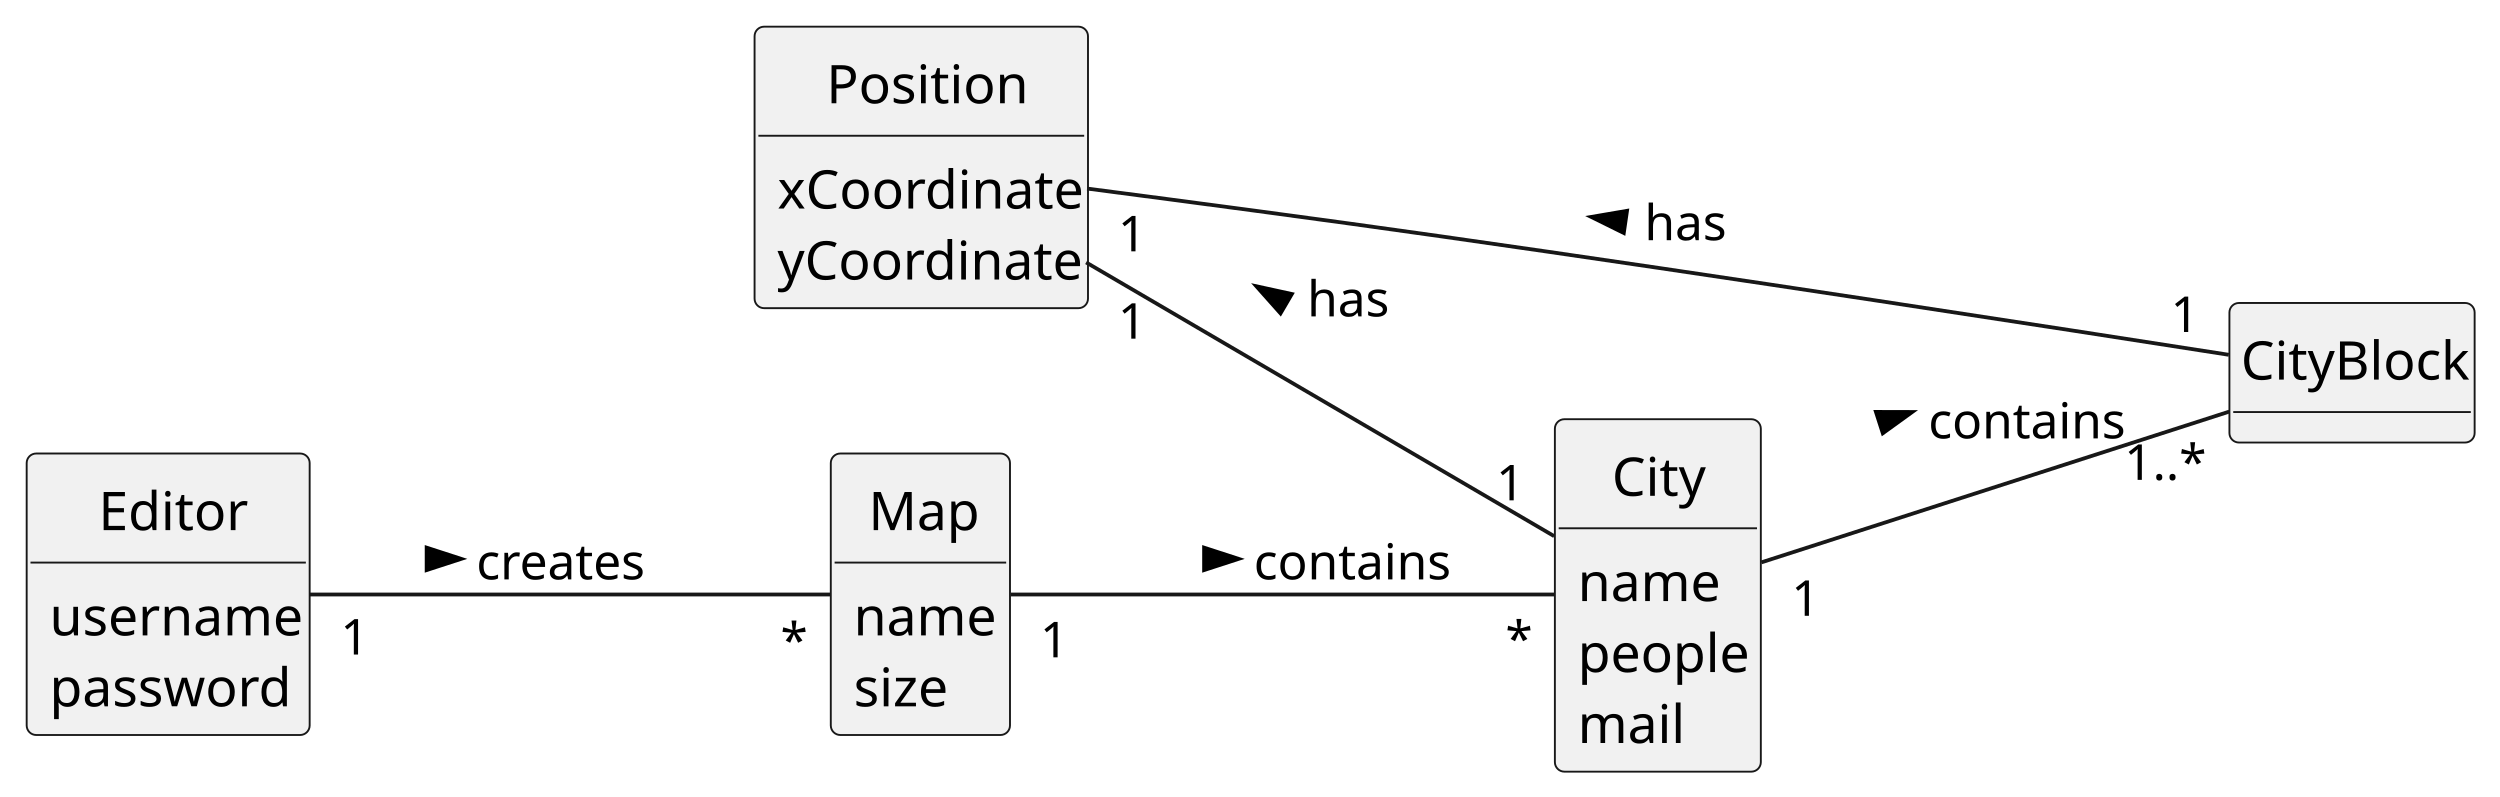
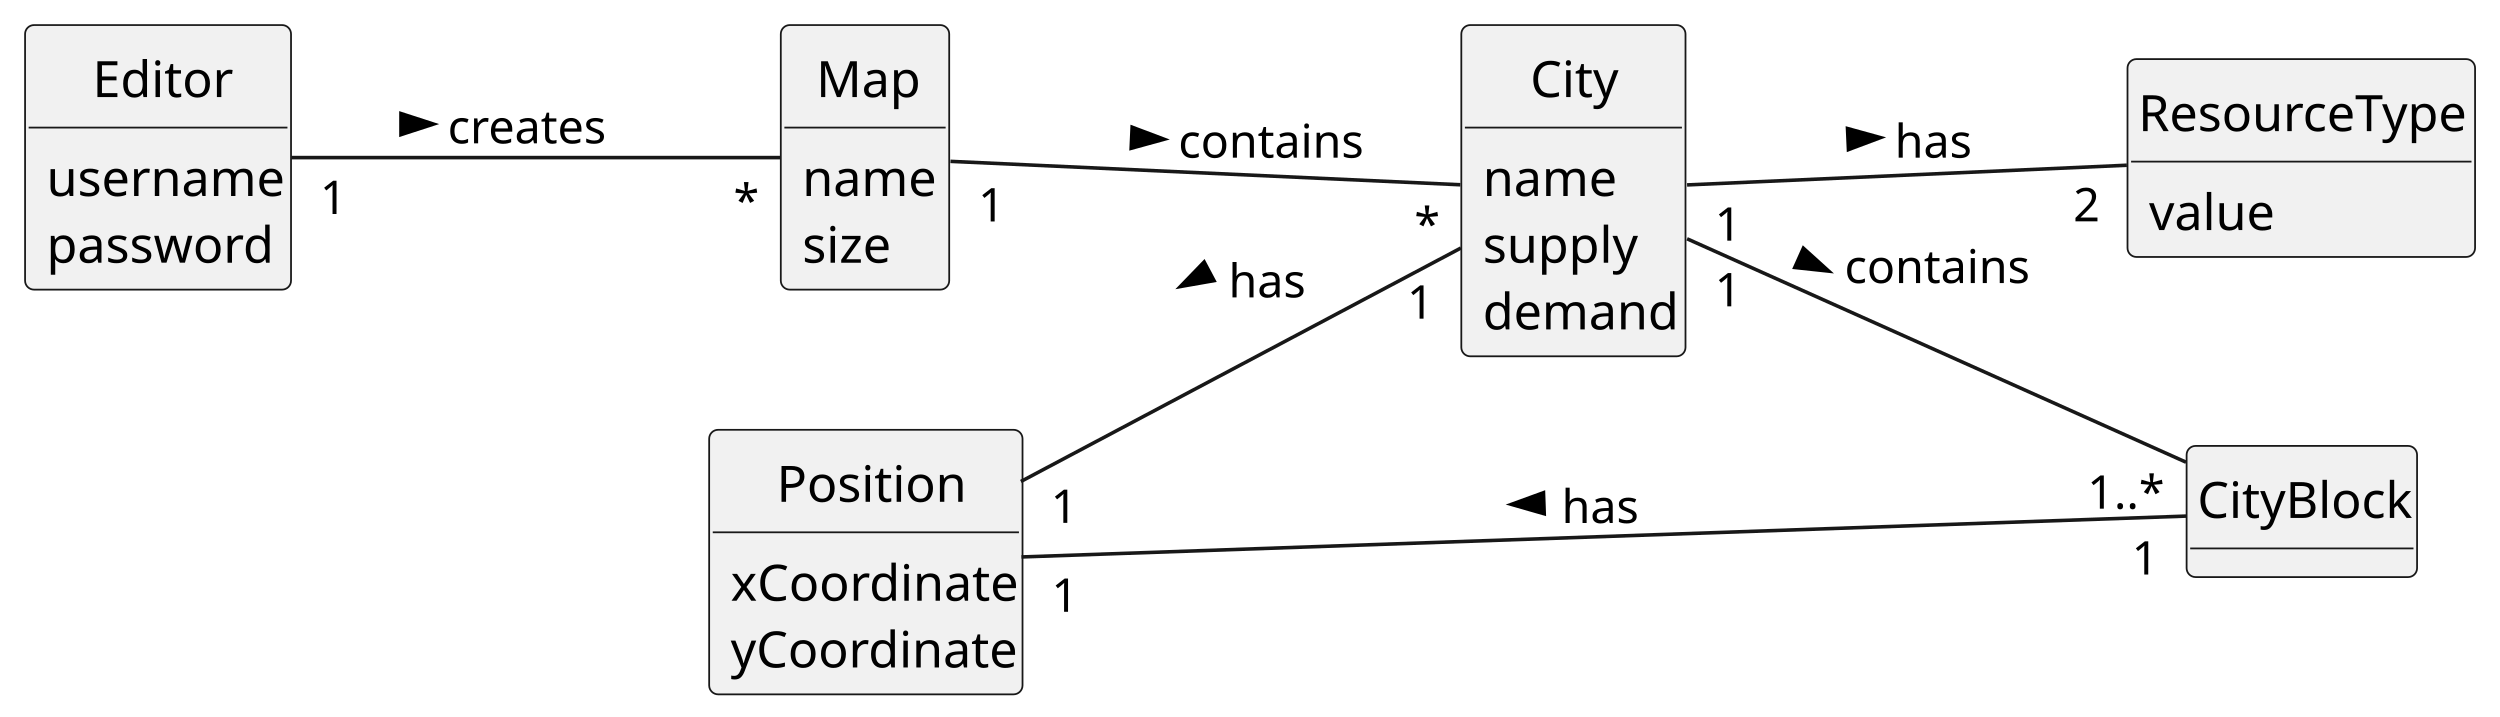
- <svg xmlns="http://www.w3.org/2000/svg" contentStyleType="text/css" height="209px" preserveAspectRatio="none" style="width:656px;height:209px;background:#FFFFFF;" version="1.1" viewBox="0 0 656 209" width="656px" zoomAndPan="magnify">
+ <svg xmlns="http://www.w3.org/2000/svg" contentStyleType="text/css" height="200px" preserveAspectRatio="none" style="width:698px;height:200px;background:#FFFFFF;" version="1.1" viewBox="0 0 698 200" width="698px" zoomAndPan="magnify">
  <defs />
  <g>
    <g id="elem_Map">
-       <rect codeLine="15" fill="#F1F1F1" height="73.863" id="Map" rx="2.5" ry="2.5" style="stroke:#181818;stroke-width:0.5;" width="47.02" x="218" y="119" />
-       <text fill="#000000" font-family="sans-serif" font-size="14" lengthAdjust="spacing" textLength="27.234" x="227.893" y="139.107">Map</text>
-       <line style="stroke:#181818;stroke-width:0.5;" x1="219" x2="264.021" y1="147.621" y2="147.621" />
-       <text fill="#000000" font-family="sans-serif" font-size="14" lengthAdjust="spacing" textLength="35.02" x="224" y="166.728">name</text>
-       <text fill="#000000" font-family="sans-serif" font-size="14" lengthAdjust="spacing" textLength="24.896" x="224" y="185.35">size</text>
+       <rect codeLine="15" fill="#F1F1F1" height="73.863" id="Map" rx="2.5" ry="2.5" style="stroke:#181818;stroke-width:0.5;" width="47.02" x="218" y="7" />
+       <text fill="#000000" font-family="sans-serif" font-size="14" lengthAdjust="spacing" textLength="27.234" x="227.893" y="27.107">Map</text>
+       <line style="stroke:#181818;stroke-width:0.5;" x1="219" x2="264.021" y1="35.621" y2="35.621" />
+       <text fill="#000000" font-family="sans-serif" font-size="14" lengthAdjust="spacing" textLength="35.02" x="224" y="54.728">name</text>
+       <text fill="#000000" font-family="sans-serif" font-size="14" lengthAdjust="spacing" textLength="24.896" x="224" y="73.35">size</text>
    </g>
    <g id="elem_City">
-       <rect codeLine="20" fill="#F1F1F1" height="92.484" id="City" rx="2.5" ry="2.5" style="stroke:#181818;stroke-width:0.5;" width="54.041" x="408" y="110" />
-       <text fill="#000000" font-family="sans-serif" font-size="14" lengthAdjust="spacing" textLength="24.11" x="422.965" y="130.107">City</text>
-       <line style="stroke:#181818;stroke-width:0.5;" x1="409" x2="461.041" y1="138.621" y2="138.621" />
-       <text fill="#000000" font-family="sans-serif" font-size="14" lengthAdjust="spacing" textLength="35.02" x="414" y="157.728">name</text>
-       <text fill="#000000" font-family="sans-serif" font-size="14" lengthAdjust="spacing" textLength="42.041" x="414" y="176.35">people</text>
-       <text fill="#000000" font-family="sans-serif" font-size="14" lengthAdjust="spacing" textLength="25.669" x="414" y="194.971">mail</text>
+       <rect codeLine="20" fill="#F1F1F1" height="92.484" id="City" rx="2.5" ry="2.5" style="stroke:#181818;stroke-width:0.5;" width="62.593" x="408" y="7" />
+       <text fill="#000000" font-family="sans-serif" font-size="14" lengthAdjust="spacing" textLength="24.11" x="427.241" y="27.107">City</text>
+       <line style="stroke:#181818;stroke-width:0.5;" x1="409" x2="469.593" y1="35.621" y2="35.621" />
+       <text fill="#000000" font-family="sans-serif" font-size="14" lengthAdjust="spacing" textLength="35.02" x="414" y="54.728">name</text>
+       <text fill="#000000" font-family="sans-serif" font-size="14" lengthAdjust="spacing" textLength="40.469" x="414" y="73.35">supply</text>
+       <text fill="#000000" font-family="sans-serif" font-size="14" lengthAdjust="spacing" textLength="50.593" x="414" y="91.971">demand</text>
+     </g>
+     <g id="elem_ResourceType">
+       <rect codeLine="26" fill="#F1F1F1" height="55.242" id="ResourceType" rx="2.5" ry="2.5" style="stroke:#181818;stroke-width:0.5;" width="97.041" x="594" y="16.5" />
+       <text fill="#000000" font-family="sans-serif" font-size="14" lengthAdjust="spacing" textLength="91.041" x="597" y="36.607">ResourceType</text>
+       <line style="stroke:#181818;stroke-width:0.5;" x1="595" x2="690.041" y1="45.121" y2="45.121" />
+       <text fill="#000000" font-family="sans-serif" font-size="14" lengthAdjust="spacing" textLength="33.469" x="600" y="64.228">value</text>
    </g>
    <g id="elem_CityBlock">
-       <rect codeLine="26" fill="#F1F1F1" height="36.621" id="CityBlock" rx="2.5" ry="2.5" style="stroke:#181818;stroke-width:0.5;" width="64.345" x="585" y="79.5" />
-       <text fill="#000000" font-family="sans-serif" font-size="14" lengthAdjust="spacing" textLength="58.345" x="588" y="99.607">CityBlock</text>
-       <line style="stroke:#181818;stroke-width:0.5;" x1="586" x2="648.345" y1="108.121" y2="108.121" />
+       <rect codeLine="30" fill="#F1F1F1" height="36.621" id="CityBlock" rx="2.5" ry="2.5" style="stroke:#181818;stroke-width:0.5;" width="64.345" x="610.5" y="124.5" />
+       <text fill="#000000" font-family="sans-serif" font-size="14" lengthAdjust="spacing" textLength="58.345" x="613.5" y="144.607">CityBlock</text>
+       <line style="stroke:#181818;stroke-width:0.5;" x1="611.5" x2="673.845" y1="153.121" y2="153.121" />
    </g>
    <g id="elem_Editor">
-       <rect codeLine="29" fill="#F1F1F1" height="73.863" id="Editor" rx="2.5" ry="2.5" style="stroke:#181818;stroke-width:0.5;" width="74.255" x="7" y="119" />
-       <text fill="#000000" font-family="sans-serif" font-size="14" lengthAdjust="spacing" textLength="36.572" x="25.841" y="139.107">Editor</text>
-       <line style="stroke:#181818;stroke-width:0.5;" x1="8" x2="80.255" y1="147.621" y2="147.621" />
-       <text fill="#000000" font-family="sans-serif" font-size="14" lengthAdjust="spacing" textLength="62.255" x="13" y="166.728">username</text>
-       <text fill="#000000" font-family="sans-serif" font-size="14" lengthAdjust="spacing" textLength="59.917" x="13" y="185.35">password</text>
+       <rect codeLine="33" fill="#F1F1F1" height="73.863" id="Editor" rx="2.5" ry="2.5" style="stroke:#181818;stroke-width:0.5;" width="74.255" x="7" y="7" />
+       <text fill="#000000" font-family="sans-serif" font-size="14" lengthAdjust="spacing" textLength="36.572" x="25.841" y="27.107">Editor</text>
+       <line style="stroke:#181818;stroke-width:0.5;" x1="8" x2="80.255" y1="35.621" y2="35.621" />
+       <text fill="#000000" font-family="sans-serif" font-size="14" lengthAdjust="spacing" textLength="62.255" x="13" y="54.728">username</text>
+       <text fill="#000000" font-family="sans-serif" font-size="14" lengthAdjust="spacing" textLength="59.917" x="13" y="73.35">password</text>
    </g>
    <g id="elem_Position">
-       <rect codeLine="34" fill="#F1F1F1" height="73.863" id="Position" rx="2.5" ry="2.5" style="stroke:#181818;stroke-width:0.5;" width="87.489" x="198" y="7" />
-       <text fill="#000000" font-family="sans-serif" font-size="14" lengthAdjust="spacing" textLength="49.807" x="216.841" y="27.107">Position</text>
-       <line style="stroke:#181818;stroke-width:0.5;" x1="199" x2="284.489" y1="35.621" y2="35.621" />
-       <text fill="#000000" font-family="sans-serif" font-size="14" lengthAdjust="spacing" textLength="75.489" x="204" y="54.728">xCoordinate</text>
-       <text fill="#000000" font-family="sans-serif" font-size="14" lengthAdjust="spacing" textLength="75.489" x="204" y="73.35">yCoordinate</text>
+       <rect codeLine="38" fill="#F1F1F1" height="73.863" id="Position" rx="2.5" ry="2.5" style="stroke:#181818;stroke-width:0.5;" width="87.489" x="198" y="120" />
+       <text fill="#000000" font-family="sans-serif" font-size="14" lengthAdjust="spacing" textLength="49.807" x="216.841" y="140.107">Position</text>
+       <line style="stroke:#181818;stroke-width:0.5;" x1="199" x2="284.489" y1="148.621" y2="148.621" />
+       <text fill="#000000" font-family="sans-serif" font-size="14" lengthAdjust="spacing" textLength="75.489" x="204" y="167.728">xCoordinate</text>
+       <text fill="#000000" font-family="sans-serif" font-size="14" lengthAdjust="spacing" textLength="75.489" x="204" y="186.35">yCoordinate</text>
    </g>
    <g id="link_Map_City">
-       <path codeLine="41" d="M265.22,156 C300.99,156 370.22,156 407.95,156 " fill="none" id="Map-City" style="stroke:#181818;stroke-width:1.0;" />
-       <polygon fill="#000000" points="325,146.645,315.955,143.707,315.955,149.584,325,146.645" style="stroke:#000000;stroke-width:1.0;" />
-       <text fill="#000000" font-family="sans-serif" font-size="13" lengthAdjust="spacing" textLength="48.42" x="329" y="152.028">contains</text>
-       <text fill="#000000" font-family="sans-serif" font-size="13" lengthAdjust="spacing" textLength="7.23" x="272.905" y="172.479">1</text>
-       <text fill="#000000" font-family="sans-serif" font-size="13" lengthAdjust="spacing" textLength="5.059" x="395.011" y="172.287">*</text>
+       <path codeLine="45" d="M265.37,45.05 C300.61,46.67 368.25,49.77 407.75,51.59 " fill="none" id="Map-City" style="stroke:#181818;stroke-width:1.0;" />
+       <polygon fill="#000000" points="324.995,38.875,316.094,35.524,315.824,41.396,324.995,38.875" style="stroke:#000000;stroke-width:1.0;" />
+       <text fill="#000000" font-family="sans-serif" font-size="13" lengthAdjust="spacing" textLength="48.42" x="329" y="44.028">contains</text>
+       <text fill="#000000" font-family="sans-serif" font-size="13" lengthAdjust="spacing" textLength="7.23" x="273.097" y="61.824">1</text>
+       <text fill="#000000" font-family="sans-serif" font-size="13" lengthAdjust="spacing" textLength="5.059" x="394.884" y="67.236">*</text>
    </g>
    <g id="link_Editor_Map">
-       <path codeLine="42" d="M81.31,156 C121.29,156 184.31,156 217.81,156 " fill="none" id="Editor-Map" style="stroke:#181818;stroke-width:1.0;" />
-       <polygon fill="#000000" points="121,146.645,111.955,143.707,111.955,149.584,121,146.645" style="stroke:#000000;stroke-width:1.0;" />
-       <text fill="#000000" font-family="sans-serif" font-size="13" lengthAdjust="spacing" textLength="42.631" x="125" y="152.028">creates</text>
-       <text fill="#000000" font-family="sans-serif" font-size="13" lengthAdjust="spacing" textLength="7.23" x="89.342" y="171.744">1</text>
-       <text fill="#000000" font-family="sans-serif" font-size="13" lengthAdjust="spacing" textLength="5.059" x="204.795" y="172.697">*</text>
+       <path codeLine="46" d="M81.31,44 C121.29,44 184.31,44 217.81,44 " fill="none" id="Editor-Map" style="stroke:#181818;stroke-width:1.0;" />
+       <polygon fill="#000000" points="121,34.645,111.955,31.707,111.955,37.584,121,34.645" style="stroke:#000000;stroke-width:1.0;" />
+       <text fill="#000000" font-family="sans-serif" font-size="13" lengthAdjust="spacing" textLength="42.631" x="125" y="40.028">creates</text>
+       <text fill="#000000" font-family="sans-serif" font-size="13" lengthAdjust="spacing" textLength="7.23" x="89.342" y="59.744">1</text>
+       <text fill="#000000" font-family="sans-serif" font-size="13" lengthAdjust="spacing" textLength="5.059" x="204.795" y="60.697">*</text>
    </g>
    <g id="link_City_CityBlock">
-       <path codeLine="43" d="M462.17,147.57 C494.74,137.07 550.28,119.18 584.96,108 " fill="none" id="City-CityBlock" style="stroke:#181818;stroke-width:1.0;" />
-       <polygon fill="#000000" points="501.759,108.112,492.248,108.089,494.051,113.683,501.759,108.112" style="stroke:#000000;stroke-width:1.0;" />
-       <text fill="#000000" font-family="sans-serif" font-size="13" lengthAdjust="spacing" textLength="48.42" x="506" y="115.028">contains</text>
-       <text fill="#000000" font-family="sans-serif" font-size="13" lengthAdjust="spacing" textLength="7.23" x="470.053" y="161.591">1</text>
-       <text fill="#000000" font-family="sans-serif" font-size="13" lengthAdjust="spacing" textLength="19.513" x="557.41" y="125.913">1..*</text>
+       <path codeLine="47" d="M471.03,66.67 C508.7,83.54 572.4,112.06 610.35,129.05 " fill="none" id="City-CityBlock" style="stroke:#181818;stroke-width:1.0;" />
+       <polygon fill="#000000" points="510.563,75.689,503.509,69.31,501.107,74.675,510.563,75.689" style="stroke:#000000;stroke-width:1.0;" />
+       <text fill="#000000" font-family="sans-serif" font-size="13" lengthAdjust="spacing" textLength="48.42" x="515" y="79.028">contains</text>
+       <text fill="#000000" font-family="sans-serif" font-size="13" lengthAdjust="spacing" textLength="7.23" x="478.762" y="85.527">1</text>
+       <text fill="#000000" font-family="sans-serif" font-size="13" lengthAdjust="spacing" textLength="19.513" x="582.777" y="142.023">1..*</text>
    </g>
    <g id="link_Position_City">
-       <path codeLine="44" d="M285,68.86 C322.57,90.83 376.19,122.19 407.81,140.69 " fill="none" id="Position-City" style="stroke:#181818;stroke-width:1.0;" />
-       <polygon fill="#000000" points="329.684,75.121,336.008,82.225,338.976,77.151,329.684,75.121" style="stroke:#000000;stroke-width:1.0;" />
+       <path codeLine="48" d="M285.03,134.43 C322.07,114.78 374.88,86.76 407.89,69.24 " fill="none" id="Position-City" style="stroke:#181818;stroke-width:1.0;" />
+       <polygon fill="#000000" points="329.583,79.989,338.951,78.346,336.196,73.153,329.583,79.989" style="stroke:#000000;stroke-width:1.0;" />
      <text fill="#000000" font-family="sans-serif" font-size="13" lengthAdjust="spacing" textLength="20.96" x="343" y="83.028">has</text>
-       <text fill="#000000" font-family="sans-serif" font-size="13" lengthAdjust="spacing" textLength="7.23" x="293.349" y="88.869">1</text>
-       <text fill="#000000" font-family="sans-serif" font-size="13" lengthAdjust="spacing" textLength="7.23" x="392.587" y="131.293">1</text>
+       <text fill="#000000" font-family="sans-serif" font-size="13" lengthAdjust="spacing" textLength="7.23" x="293.384" y="145.99">1</text>
+       <text fill="#000000" font-family="sans-serif" font-size="13" lengthAdjust="spacing" textLength="7.23" x="392.844" y="88.967">1</text>
    </g>
    <g id="link_Position_CityBlock">
-       <path codeLine="45" d="M285.25,49.48 C311.93,52.95 346.99,57.59 378,62 C452.27,72.55 539.4,86 584.84,93.1 " fill="none" id="Position-CityBlock" style="stroke:#181818;stroke-width:1.0;" />
-       <polygon fill="#000000" points="417.552,56.925,426.079,61.137,426.926,55.32,417.552,56.925" style="stroke:#000000;stroke-width:1.0;" />
-       <text fill="#000000" font-family="sans-serif" font-size="13" lengthAdjust="spacing" textLength="20.96" x="431.5" y="63.028">has</text>
-       <text fill="#000000" font-family="sans-serif" font-size="13" lengthAdjust="spacing" textLength="7.23" x="293.349" y="65.948">1</text>
-       <text fill="#000000" font-family="sans-serif" font-size="13" lengthAdjust="spacing" textLength="7.23" x="569.58" y="87.107">1</text>
+       <path codeLine="49" d="M285.2,155.5 C366.02,152.67 539.57,146.58 610.42,144.09 " fill="none" id="Position-CityBlock" style="stroke:#181818;stroke-width:1.0;" />
+       <polygon fill="#000000" points="422.003,140.821,431.146,143.441,430.94,137.567,422.003,140.821" style="stroke:#000000;stroke-width:1.0;" />
+       <text fill="#000000" font-family="sans-serif" font-size="13" lengthAdjust="spacing" textLength="20.96" x="436" y="146.028">has</text>
+       <text fill="#000000" font-family="sans-serif" font-size="13" lengthAdjust="spacing" textLength="7.23" x="293.584" y="170.813">1</text>
+       <text fill="#000000" font-family="sans-serif" font-size="13" lengthAdjust="spacing" textLength="7.23" x="595.179" y="160.413">1</text>
+     </g>
+     <g id="link_City_ResourceType">
+       <path codeLine="50" d="M471.03,51.63 C503.64,50.17 555.78,47.84 593.82,46.13 " fill="none" id="City-ResourceType" style="stroke:#181818;stroke-width:1.0;" />
+       <polygon fill="#000000" points="524.995,38.422,515.827,35.891,516.091,41.763,524.995,38.422" style="stroke:#000000;stroke-width:1.0;" />
+       <text fill="#000000" font-family="sans-serif" font-size="13" lengthAdjust="spacing" textLength="20.96" x="529" y="44.028">has</text>
+       <text fill="#000000" font-family="sans-serif" font-size="13" lengthAdjust="spacing" textLength="7.23" x="478.762" y="67.197">1</text>
+       <text fill="#000000" font-family="sans-serif" font-size="13" lengthAdjust="spacing" textLength="7.23" x="578.844" y="61.79">2</text>
    </g>
  </g>
</svg>
